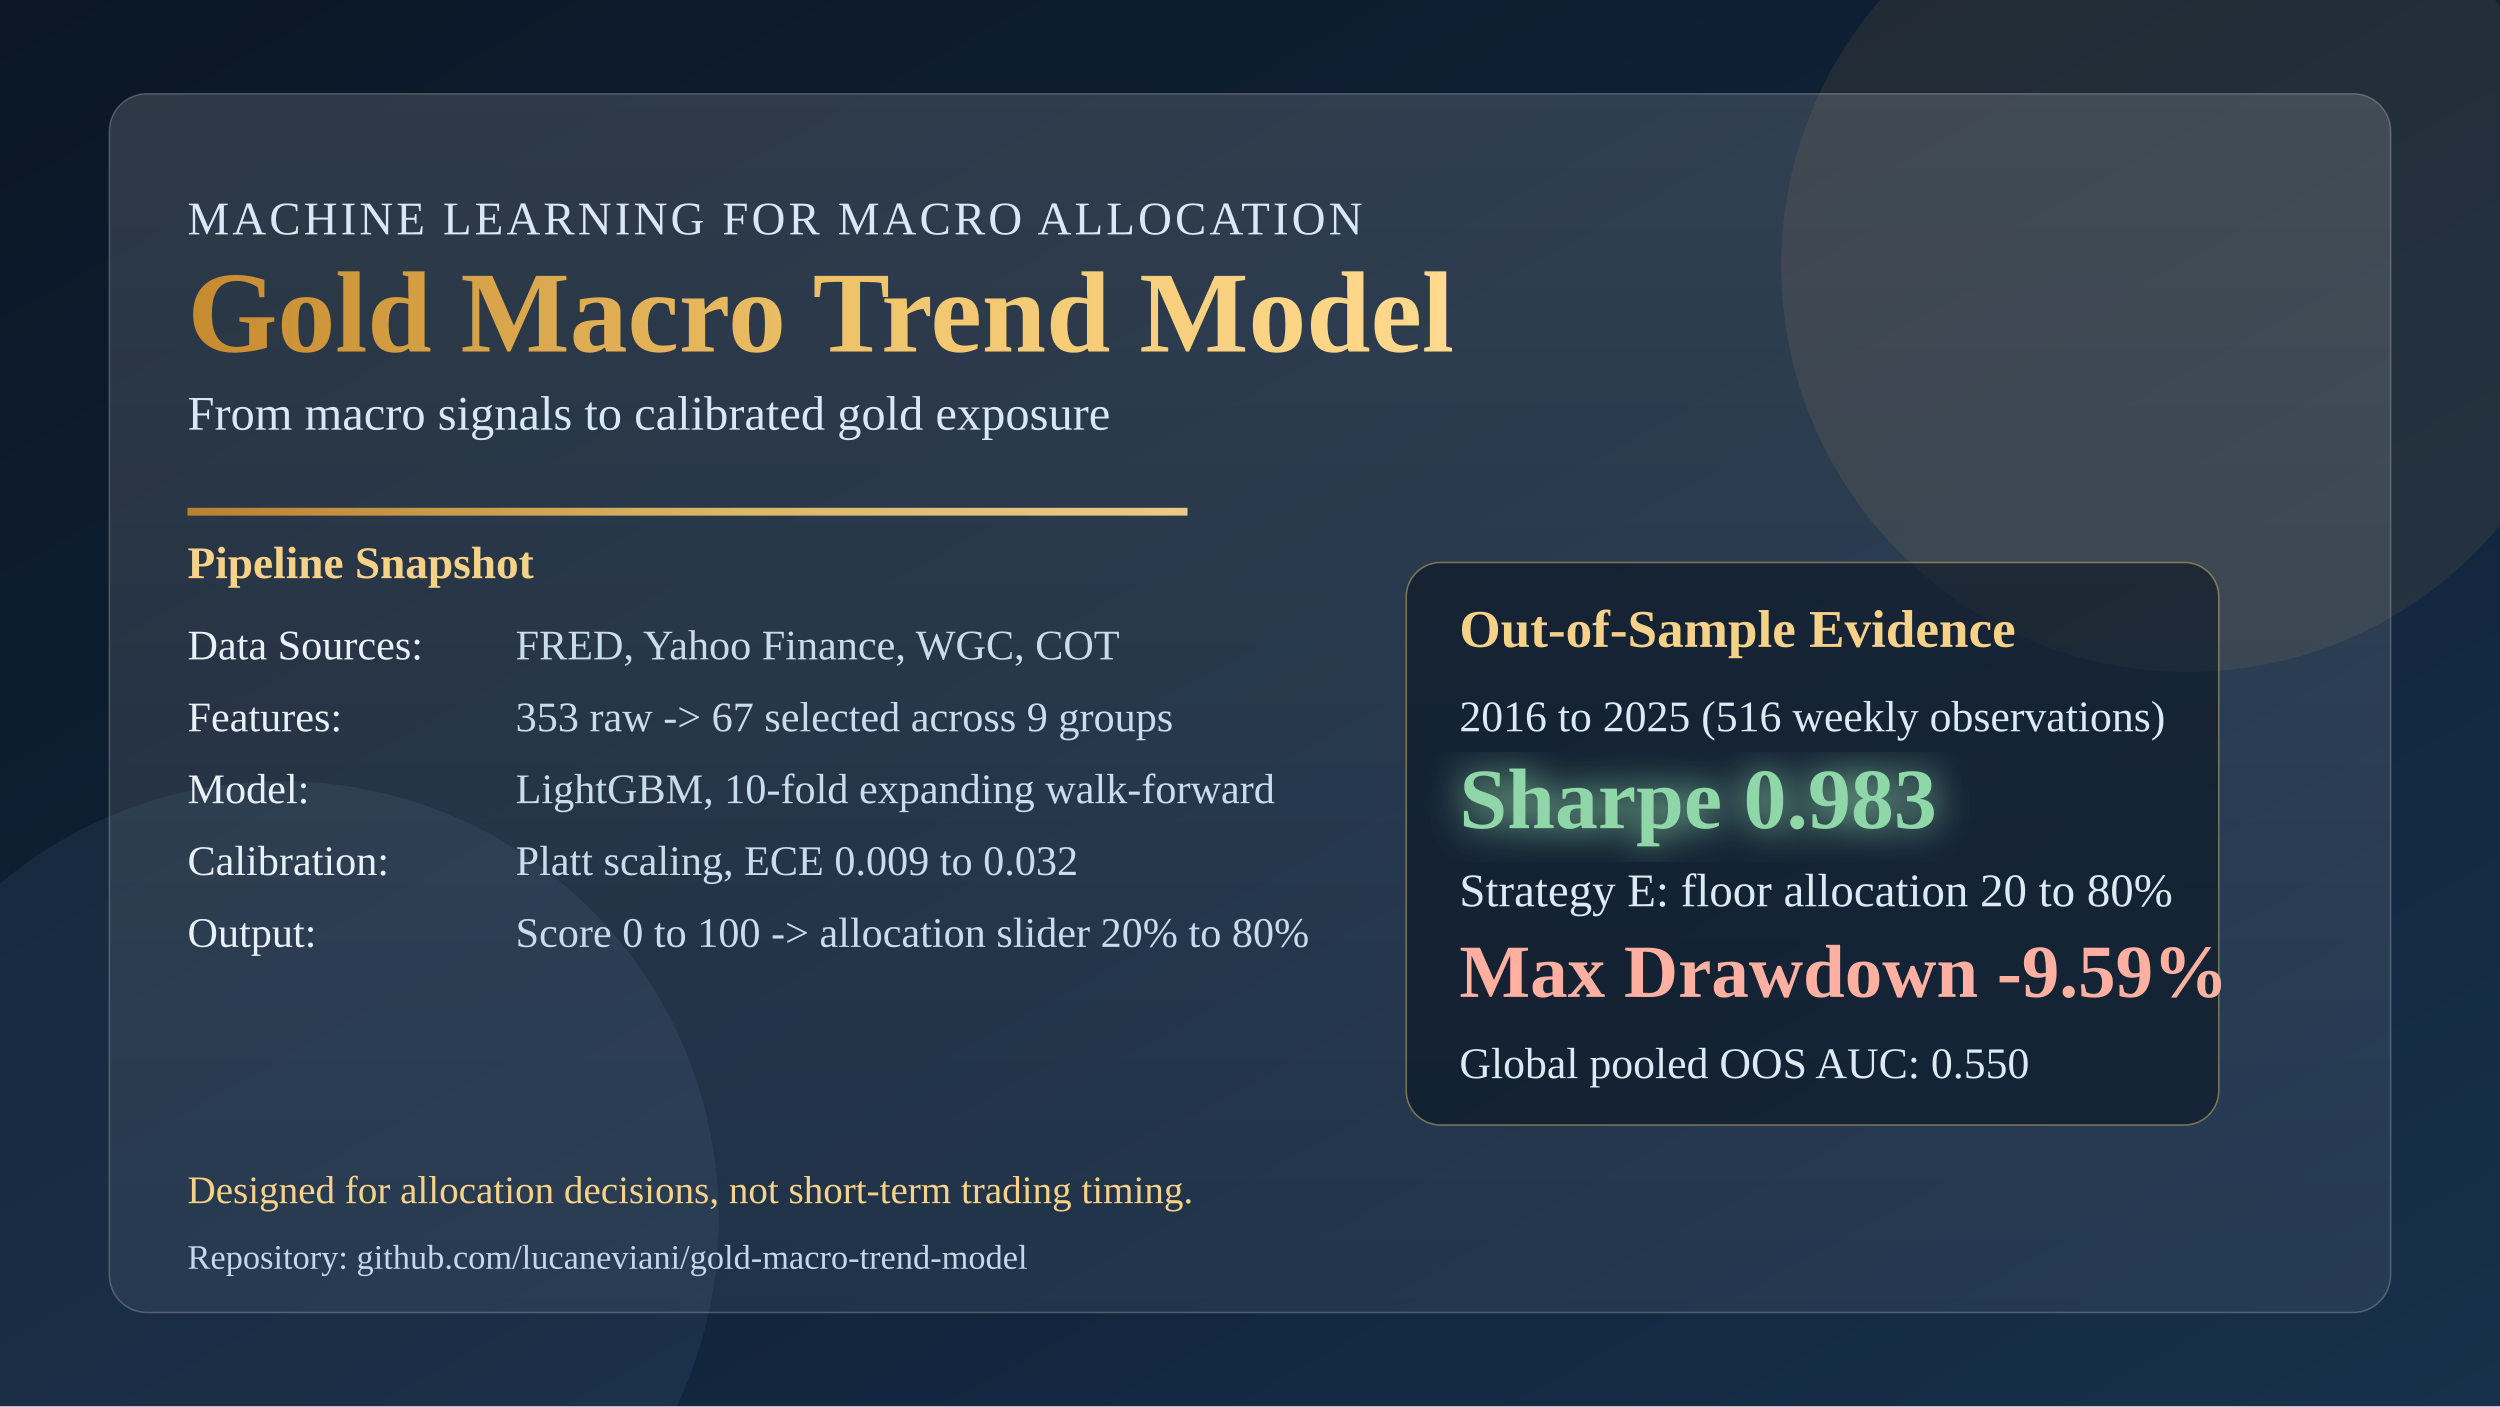
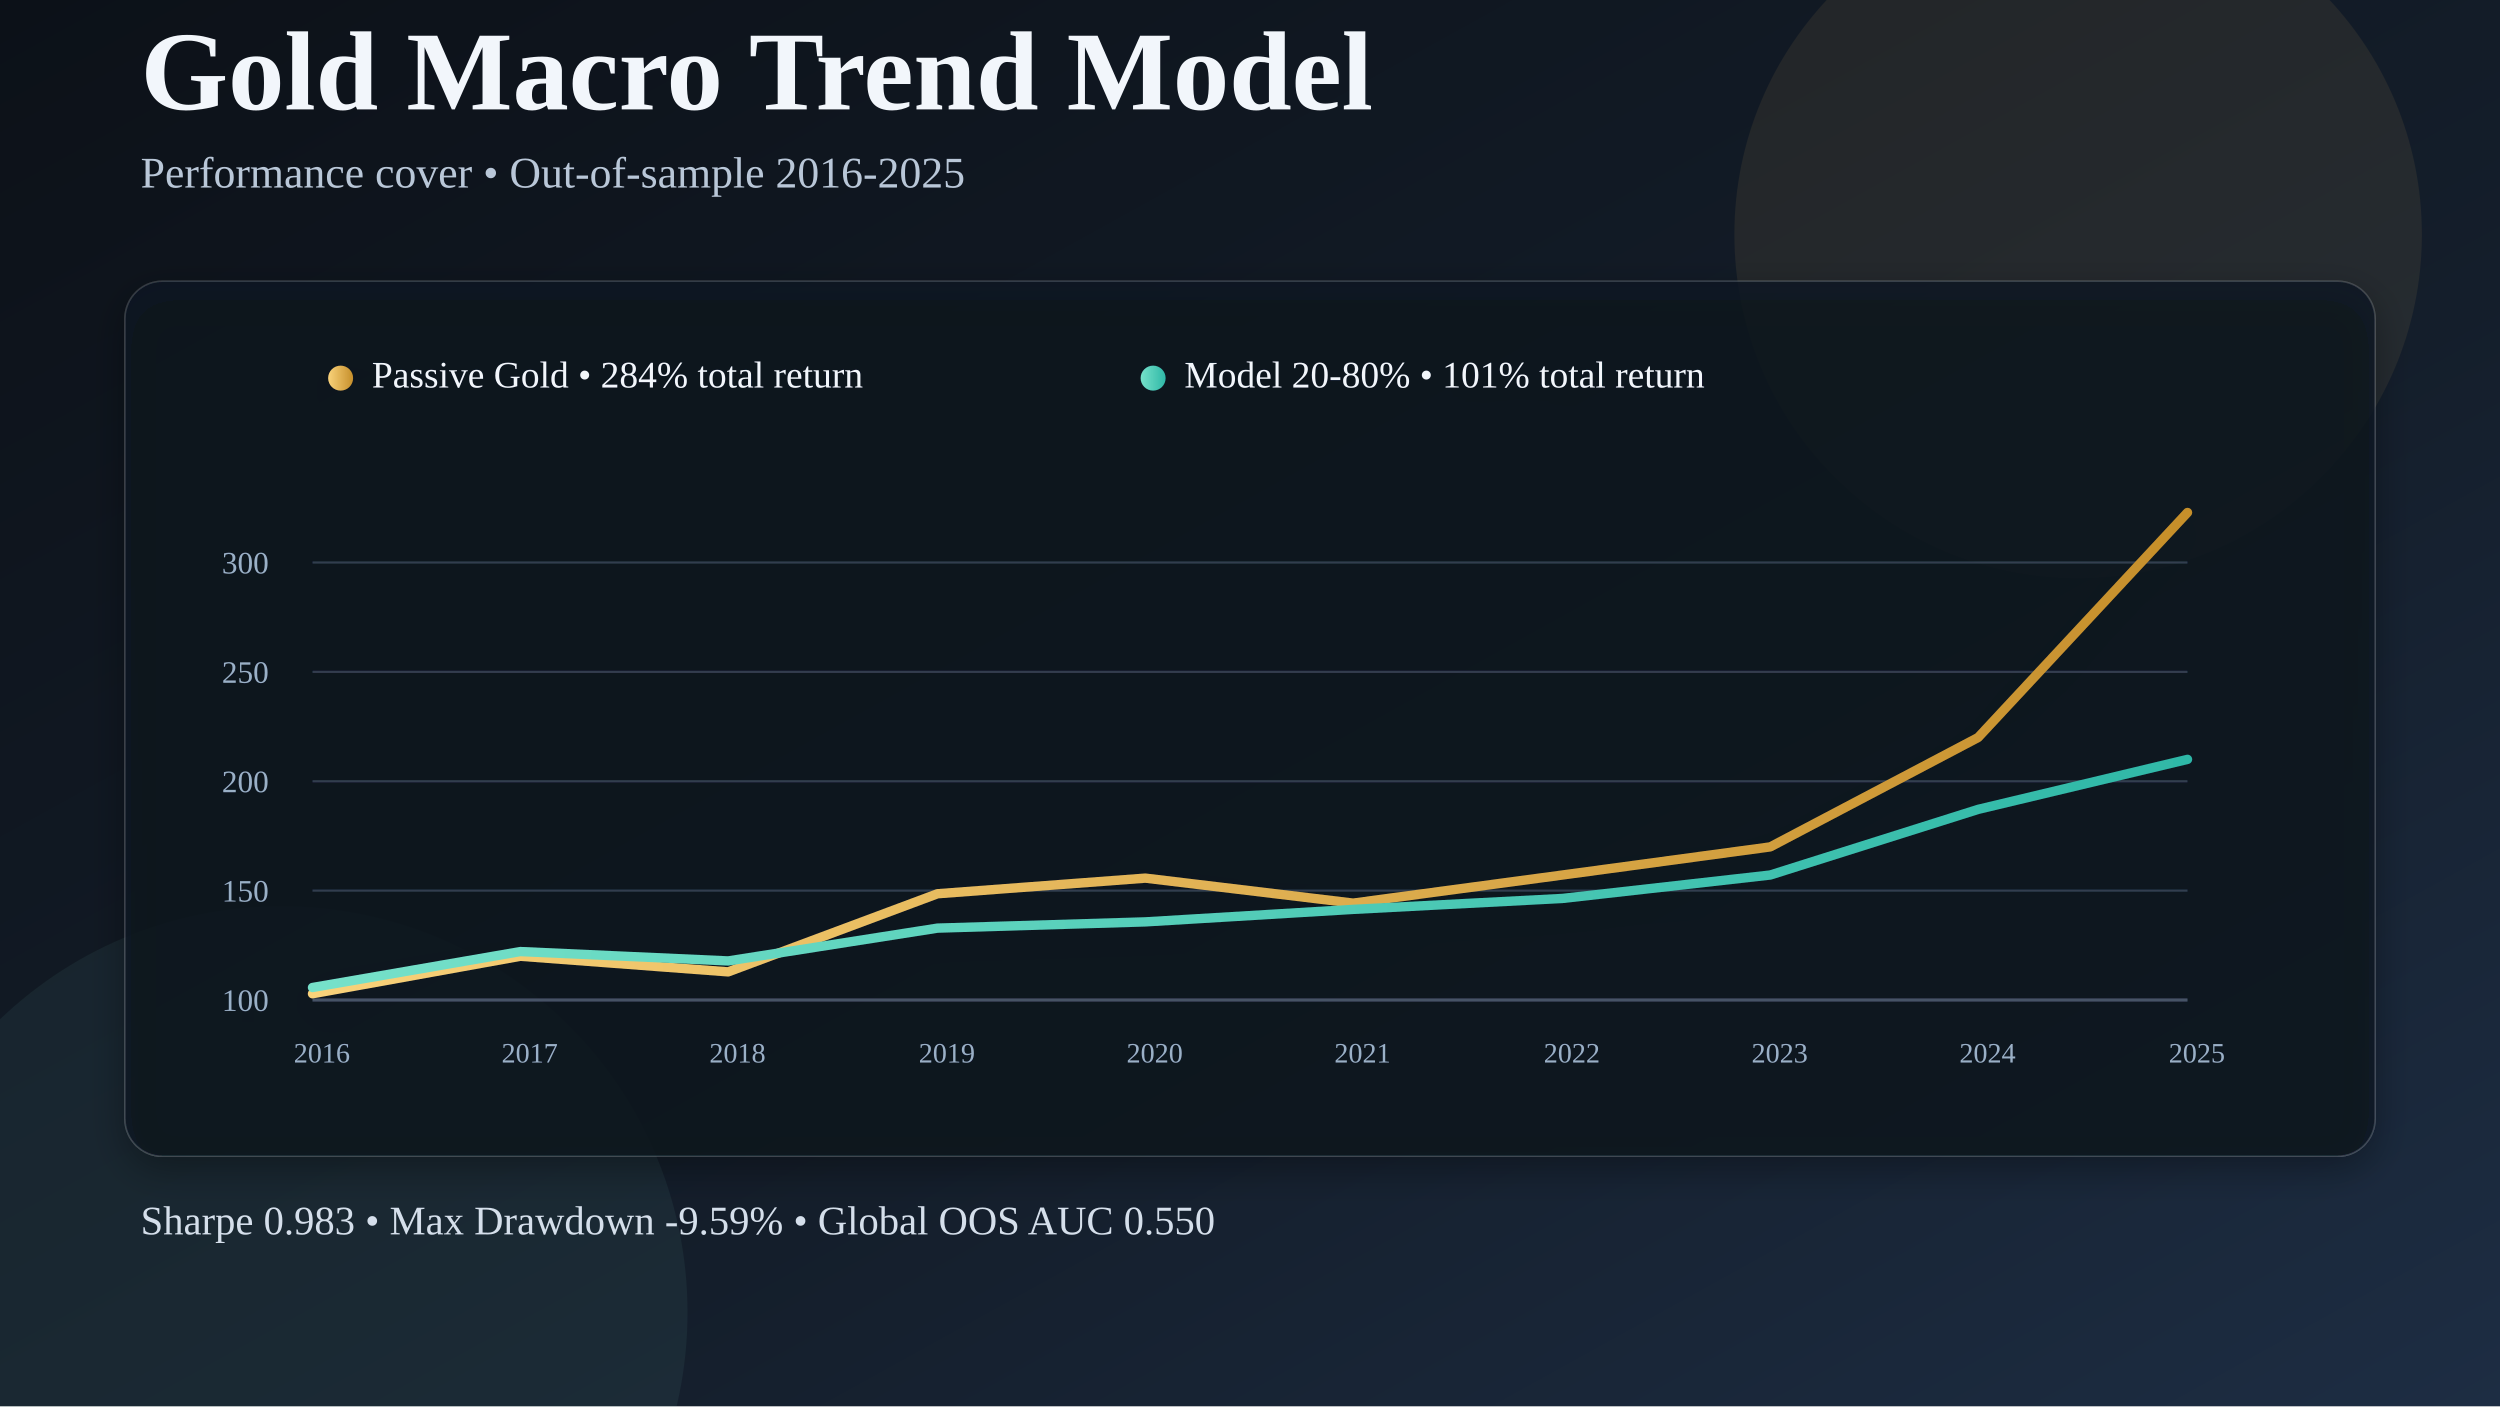
<svg xmlns="http://www.w3.org/2000/svg" width="1600" height="900" viewBox="0 0 1600 900" role="img" aria-labelledby="title desc">
  <defs>
    <linearGradient id="bg" x1="0" y1="0" x2="1" y2="1">
-       <stop offset="0%" stop-color="#0b1726" />
-       <stop offset="55%" stop-color="#10233a" />
-       <stop offset="100%" stop-color="#18304b" />
+       <stop offset="0%" stop-color="#0c1118" />
+       <stop offset="60%" stop-color="#141e2b" />
+       <stop offset="100%" stop-color="#1d2d43" />
    </linearGradient>
-     <linearGradient id="gold" x1="0" y1="0" x2="1" y2="0">
-       <stop offset="0%" stop-color="#c78b2f" />
-       <stop offset="55%" stop-color="#f0c66d" />
-       <stop offset="100%" stop-color="#ffd98e" />
+     <linearGradient id="goldLine" x1="0" y1="0" x2="1" y2="0">
+       <stop offset="0%" stop-color="#f9d27a" />
+       <stop offset="100%" stop-color="#c68f2b" />
    </linearGradient>
-     <linearGradient id="panel" x1="0" y1="0" x2="0" y2="1">
-       <stop offset="0%" stop-color="#ffffff" stop-opacity="0.14" />
-       <stop offset="100%" stop-color="#ffffff" stop-opacity="0.06" />
+     <linearGradient id="modelLine" x1="0" y1="0" x2="1" y2="0">
+       <stop offset="0%" stop-color="#76e1c9" />
+       <stop offset="100%" stop-color="#2fb8a7" />
    </linearGradient>
-     <filter id="softGlow" x="-20%" y="-20%" width="140%" height="140%">
-       <feGaussianBlur stdDeviation="12" result="blur" />
-       <feMerge>
-         <feMergeNode in="blur" />
-         <feMergeNode in="SourceGraphic" />
-       </feMerge>
+     <filter id="softShadow" x="-20%" y="-20%" width="140%" height="140%">
+       <feDropShadow dx="0" dy="8" stdDeviation="12" flood-color="#000000" flood-opacity="0.4" />
    </filter>
  </defs>
  <rect width="1600" height="900" fill="url(#bg)" />
-   <circle cx="1400" cy="170" r="260" fill="#d9a54d" opacity="0.09" />
-   <circle cx="180" cy="780" r="280" fill="#8fb8d8" opacity="0.08" />
-   <rect x="70" y="60" rx="24" ry="24" width="1460" height="780" fill="url(#panel)" stroke="#ffffff" stroke-opacity="0.22" />
-   <text x="120" y="150" fill="#d8e8f7" font-size="30" font-family="Georgia, 'Times New Roman', serif" letter-spacing="2">MACHINE LEARNING FOR MACRO ALLOCATION</text>
-   <text x="120" y="225" fill="url(#gold)" font-size="74" font-weight="700" font-family="Georgia, 'Times New Roman', serif">Gold Macro Trend Model</text>
-   <text x="120" y="275" fill="#d8e8f7" font-size="31" font-family="Georgia, 'Times New Roman', serif">From macro signals to calibrated gold exposure</text>
-   <rect x="120" y="325" width="640" height="5" fill="url(#gold)" opacity="0.9" />
-   <g transform="translate(120,370)">
-     <text x="0" y="0" fill="#f6d188" font-size="29" font-weight="700" font-family="Georgia, 'Times New Roman', serif">Pipeline Snapshot</text>
-     <text x="0" y="52" fill="#e9f1f8" font-size="27" font-family="Georgia, 'Times New Roman', serif">Data Sources:</text>
-     <text x="210" y="52" fill="#c8dced" font-size="27" font-family="Georgia, 'Times New Roman', serif">FRED, Yahoo Finance, WGC, COT</text>
-     <text x="0" y="98" fill="#e9f1f8" font-size="27" font-family="Georgia, 'Times New Roman', serif">Features:</text>
-     <text x="210" y="98" fill="#c8dced" font-size="27" font-family="Georgia, 'Times New Roman', serif">353 raw -&gt; 67 selected across 9 groups</text>
-     <text x="0" y="144" fill="#e9f1f8" font-size="27" font-family="Georgia, 'Times New Roman', serif">Model:</text>
-     <text x="210" y="144" fill="#c8dced" font-size="27" font-family="Georgia, 'Times New Roman', serif">LightGBM, 10-fold expanding walk-forward</text>
-     <text x="0" y="190" fill="#e9f1f8" font-size="27" font-family="Georgia, 'Times New Roman', serif">Calibration:</text>
-     <text x="210" y="190" fill="#c8dced" font-size="27" font-family="Georgia, 'Times New Roman', serif">Platt scaling, ECE 0.009 to 0.032</text>
-     <text x="0" y="236" fill="#e9f1f8" font-size="27" font-family="Georgia, 'Times New Roman', serif">Output:</text>
-     <text x="210" y="236" fill="#c8dced" font-size="27" font-family="Georgia, 'Times New Roman', serif">Score 0 to 100 -&gt; allocation slider 20% to 80%</text>
+   <circle cx="1330" cy="150" r="220" fill="#f0be62" opacity="0.08" />
+   <circle cx="180" cy="840" r="260" fill="#77d9c2" opacity="0.07" />
+   <g transform="translate(90,70)">
+     <text x="0" y="0" fill="#f2f6fb" font-size="72" font-weight="700" font-family="Georgia, 'Times New Roman', serif">Gold Macro Trend Model</text>
+     <text x="0" y="50" fill="#b9c7d8" font-size="28" font-family="Georgia, 'Times New Roman', serif">Performance cover • Out-of-sample 2016-2025</text>
  </g>
-   <g transform="translate(900,360)">
-     <rect x="0" y="0" width="520" height="360" rx="22" ry="22" fill="#081321" fill-opacity="0.58" stroke="#f0c66d" stroke-opacity="0.45" />
-     <text x="34" y="54" fill="#f6d188" font-size="34" font-weight="700" font-family="Georgia, 'Times New Roman', serif">Out-of-Sample Evidence</text>
-     <text x="34" y="108" fill="#dceaf6" font-size="28" font-family="Georgia, 'Times New Roman', serif">2016 to 2025 (516 weekly observations)</text>
-     <text x="34" y="170" fill="#8fd6a8" font-size="55" font-weight="700" font-family="Georgia, 'Times New Roman', serif" filter="url(#softGlow)">Sharpe 0.983</text>
-     <text x="34" y="220" fill="#dceaf6" font-size="30" font-family="Georgia, 'Times New Roman', serif">Strategy E: floor allocation 20 to 80%</text>
-     <text x="34" y="278" fill="#ffb0a0" font-size="48" font-weight="700" font-family="Georgia, 'Times New Roman', serif">Max Drawdown -9.59%</text>
-     <text x="34" y="330" fill="#dceaf6" font-size="28" font-family="Georgia, 'Times New Roman', serif">Global pooled OOS AUC: 0.550</text>
+   <g transform="translate(80,180)" filter="url(#softShadow)">
+     <rect x="0" y="0" width="1440" height="560" rx="24" ry="24" fill="#0d1623" fill-opacity="0.82" stroke="#ffffff" stroke-opacity="0.16" />
+     <line x1="120" y1="460" x2="1320" y2="460" stroke="#73859b" stroke-opacity="0.55" stroke-width="2" />
+     <line x1="120" y1="390" x2="1320" y2="390" stroke="#73859b" stroke-opacity="0.35" stroke-width="1.4" />
+     <line x1="120" y1="320" x2="1320" y2="320" stroke="#73859b" stroke-opacity="0.35" stroke-width="1.4" />
+     <line x1="120" y1="250" x2="1320" y2="250" stroke="#73859b" stroke-opacity="0.35" stroke-width="1.4" />
+     <line x1="120" y1="180" x2="1320" y2="180" stroke="#73859b" stroke-opacity="0.35" stroke-width="1.4" />
+     <text x="62" y="467" fill="#9ab0c6" font-size="20" font-family="Georgia, 'Times New Roman', serif">100</text>
+     <text x="62" y="397" fill="#9ab0c6" font-size="20" font-family="Georgia, 'Times New Roman', serif">150</text>
+     <text x="62" y="327" fill="#9ab0c6" font-size="20" font-family="Georgia, 'Times New Roman', serif">200</text>
+     <text x="62" y="257" fill="#9ab0c6" font-size="20" font-family="Georgia, 'Times New Roman', serif">250</text>
+     <text x="62" y="187" fill="#9ab0c6" font-size="20" font-family="Georgia, 'Times New Roman', serif">300</text>
+     <polyline fill="none" stroke="url(#goldLine)" stroke-width="6" stroke-linecap="round" stroke-linejoin="round" points="120,456 253,432 386,442 520,392 653,382 786,398 920,380 1053,362 1186,292 1320,148" />
+     <polyline fill="none" stroke="url(#modelLine)" stroke-width="6" stroke-linecap="round" stroke-linejoin="round" points="120,452 253,429 386,435 520,414 653,410 786,402 920,395 1053,380 1186,338 1320,306" />
+     <g fill="#9ab0c6" font-size="18" font-family="Georgia, 'Times New Roman', serif">
+       <text x="108" y="500">2016</text>
+       <text x="241" y="500">2017</text>
+       <text x="374" y="500">2018</text>
+       <text x="508" y="500">2019</text>
+       <text x="641" y="500">2020</text>
+       <text x="774" y="500">2021</text>
+       <text x="908" y="500">2022</text>
+       <text x="1041" y="500">2023</text>
+       <text x="1174" y="500">2024</text>
+       <text x="1308" y="500">2025</text>
+     </g>
+     <g transform="translate(130,54)">
+       <rect x="0" y="0" width="16" height="16" rx="8" ry="8" fill="url(#goldLine)" />
+       <text x="28" y="14" fill="#f2f6fb" font-size="24" font-family="Georgia, 'Times New Roman', serif">Passive Gold • 284% total return</text>
+       <rect x="520" y="0" width="16" height="16" rx="8" ry="8" fill="url(#modelLine)" />
+       <text x="548" y="14" fill="#f2f6fb" font-size="24" font-family="Georgia, 'Times New Roman', serif">Model 20-80% • 101% total return</text>
+     </g>
  </g>
-   <g transform="translate(120,770)">
-     <text x="0" y="0" fill="#f6d188" font-size="25" font-family="Georgia, 'Times New Roman', serif">Designed for allocation decisions, not short-term trading timing.</text>
-     <text x="0" y="42" fill="#c2d8eb" font-size="22" font-family="Georgia, 'Times New Roman', serif">Repository: github.com/lucaneviani/gold-macro-trend-model</text>
+   <g transform="translate(90,790)">
+     <text x="0" y="0" fill="#d5dfeb" font-size="26" font-family="Georgia, 'Times New Roman', serif">Sharpe 0.983   •   Max Drawdown -9.59%   •   Global OOS AUC 0.550</text>
  </g>
</svg>
